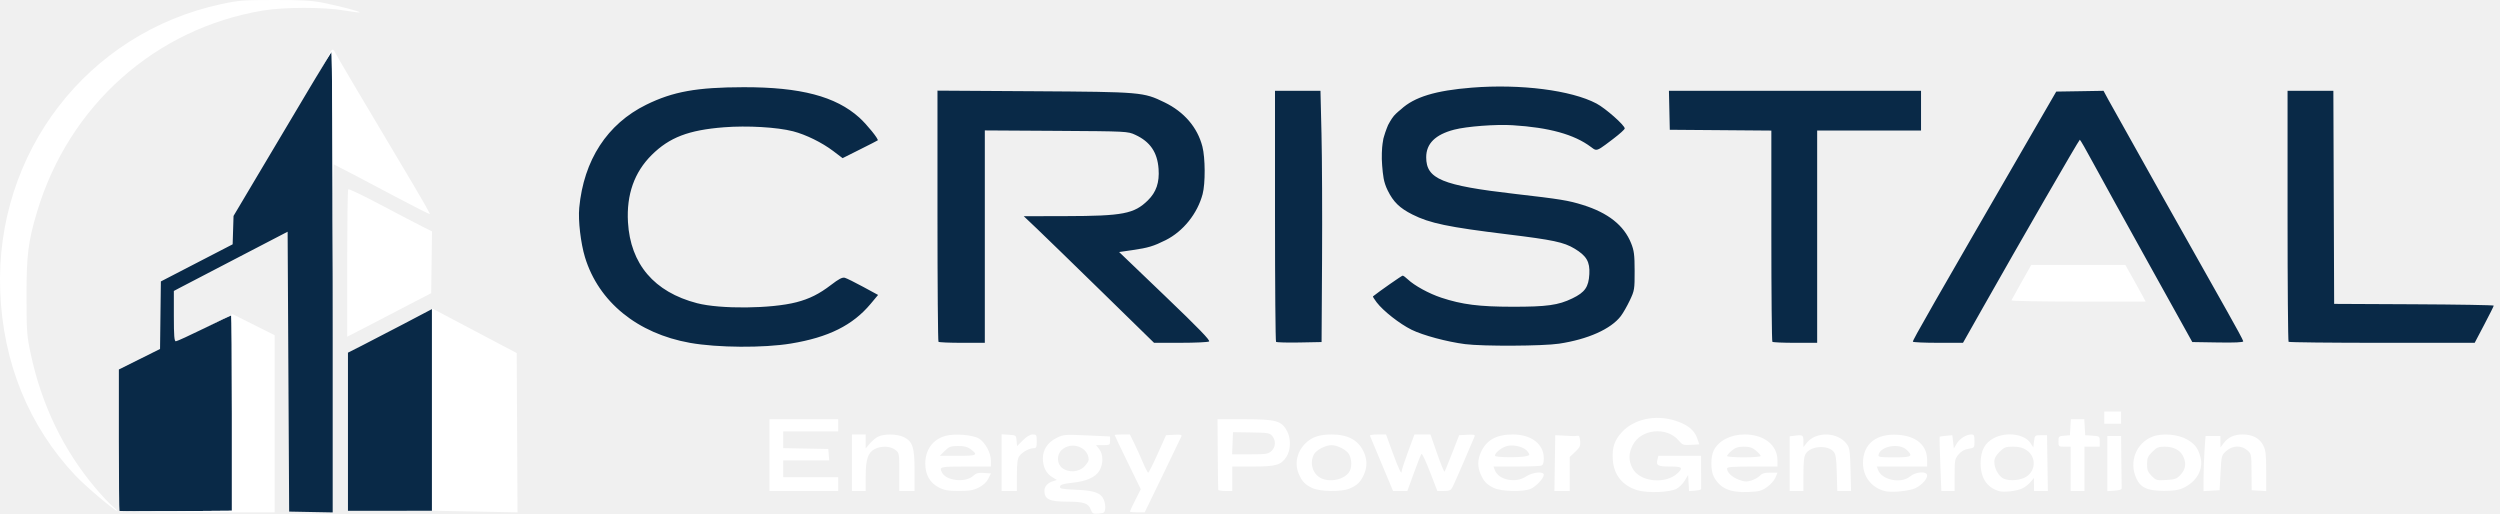
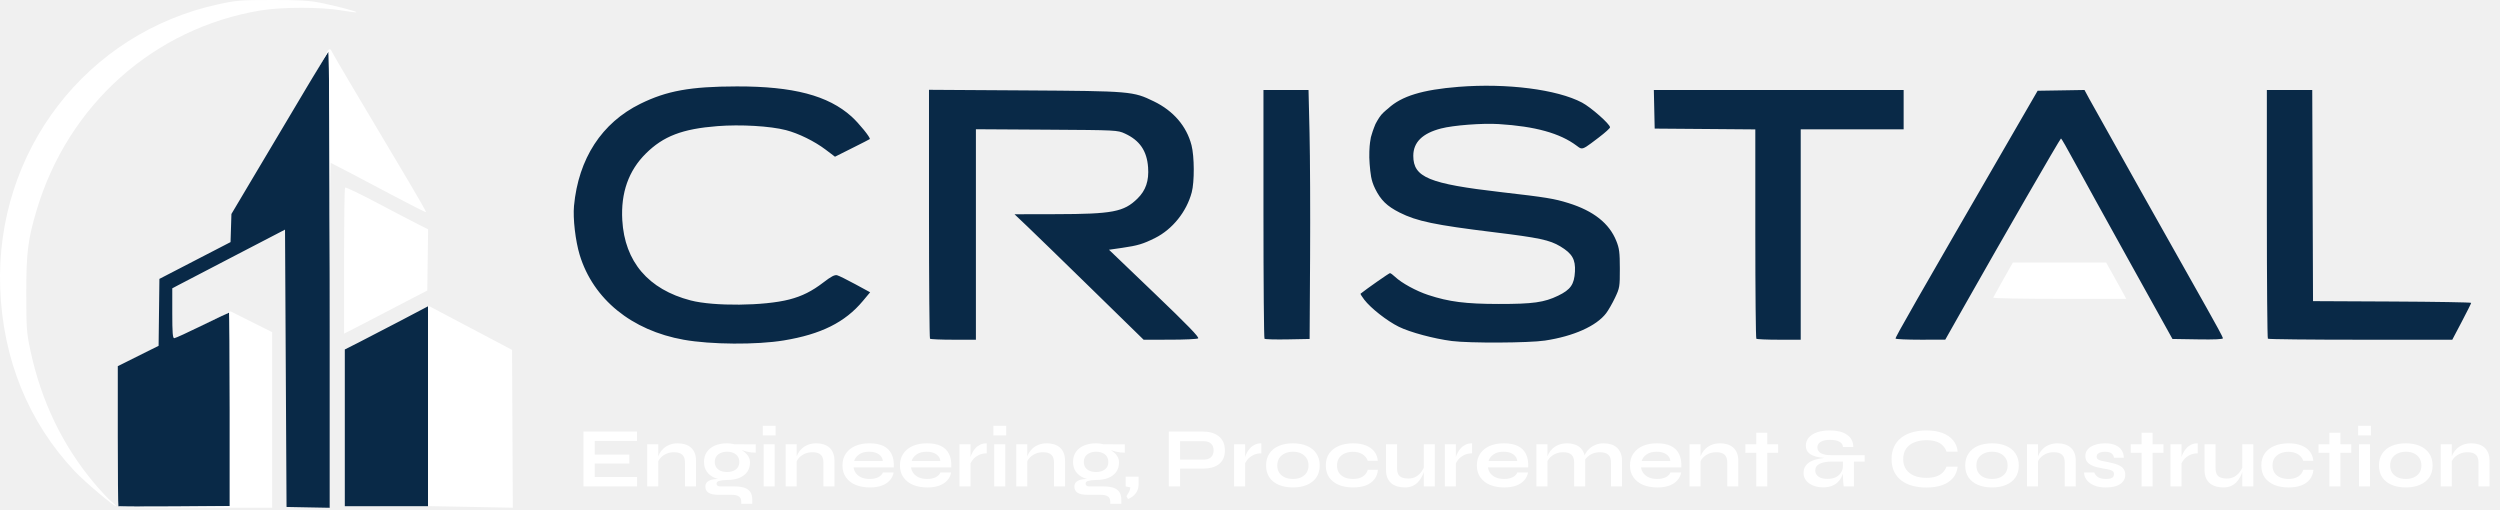
- <svg xmlns="http://www.w3.org/2000/svg" width="219" height="45" viewBox="0 0 219 45" fill="none">
+ <svg xmlns="http://www.w3.org/2000/svg" width="221" height="45" viewBox="0 0 221 45" fill="none">
  <path d="M20.313 36.183V44.741L15.419 44.779C12.726 44.799 10.498 44.789 10.469 44.758C10.438 44.728 10.413 41.928 10.413 38.536V32.368L12.216 31.469L14.02 30.57L14.056 27.612L14.092 24.654L17.236 23.027L20.38 21.402L20.419 20.159L20.458 18.916L21.944 16.413C26.36 8.974 28.937 4.665 29.033 4.551C29.094 4.482 29.143 13.528 29.143 24.657V44.888L27.237 44.852L25.33 44.815L25.263 32.556L25.196 20.298L20.715 22.626C18.25 23.908 16.006 25.074 15.731 25.221L15.229 25.488V27.693C15.229 29.413 15.268 29.897 15.403 29.897C15.498 29.897 16.618 29.385 17.889 28.76C19.161 28.135 20.226 27.623 20.257 27.623C20.288 27.623 20.313 31.475 20.313 36.183ZM86.27 11.425V30.031H84.286C83.194 30.031 82.26 29.991 82.212 29.942C82.163 29.893 82.123 24.922 82.123 18.896V7.939L90.585 7.992C99.999 8.053 100.156 8.066 102.009 8.965C103.731 9.8 104.895 11.156 105.329 12.834C105.586 13.827 105.597 16.076 105.349 17.004C104.895 18.714 103.646 20.269 102.112 21.037C101.048 21.569 100.577 21.71 99.203 21.909L98.035 22.078L102.065 25.939C104.994 28.745 106.047 29.831 105.915 29.913C105.816 29.976 104.693 30.029 103.416 30.029L101.095 30.031L96.544 25.583C94.04 23.136 91.473 20.641 90.838 20.037L89.682 18.94L93.361 18.932C98.355 18.922 99.349 18.732 100.549 17.557C101.288 16.834 101.577 15.986 101.491 14.796C101.387 13.337 100.753 12.411 99.448 11.809C98.785 11.504 98.731 11.502 92.525 11.463L86.27 11.425ZM136.574 30.106C135.149 30.32 129.921 30.346 128.346 30.146C126.766 29.944 124.648 29.376 123.654 28.885C122.612 28.371 121.17 27.239 120.596 26.486C120.391 26.218 120.247 25.983 120.272 25.963C120.831 25.517 122.794 24.145 122.873 24.145C122.932 24.145 123.134 24.29 123.322 24.47C123.898 25.018 125.182 25.722 126.255 26.076C128.083 26.68 129.57 26.868 132.494 26.871C135.51 26.874 136.51 26.735 137.739 26.139C138.84 25.608 139.163 25.145 139.226 24.013C139.285 22.93 138.982 22.411 137.925 21.776C136.989 21.216 136.054 21.017 132.069 20.53C126.838 19.89 125.245 19.557 123.725 18.79C122.607 18.226 122.06 17.693 121.563 16.685C121.183 15.913 121.155 15.365 121.076 14.491C121.01 13.754 121.063 12.916 121.111 12.596C121.189 12.037 121.184 12.17 121.255 11.903C121.356 11.528 121.59 10.966 121.59 10.966C121.59 10.966 121.861 10.437 122.105 10.149C122.319 9.897 122.727 9.576 122.727 9.576C123.9 8.494 125.744 7.931 128.936 7.677C133.205 7.338 137.647 7.904 139.85 9.068C140.641 9.485 142.327 10.975 142.327 11.254C142.327 11.333 141.891 11.729 141.357 12.134L141.233 12.229C140.303 12.937 140.011 13.159 139.769 13.114C139.647 13.092 139.539 13.003 139.369 12.876C137.904 11.776 135.716 11.168 132.494 10.969C131.034 10.878 128.483 11.072 127.386 11.358C125.736 11.787 124.935 12.579 124.935 13.776C124.935 15.678 126.317 16.248 132.694 16.984C136.686 17.443 137.383 17.557 138.648 17.951C140.87 18.643 142.26 19.743 142.883 21.302C143.147 21.959 143.191 22.314 143.194 23.743C143.197 25.349 143.179 25.452 142.77 26.317C142.534 26.814 142.181 27.43 141.984 27.689C141.119 28.823 139.103 29.725 136.574 30.106ZM69.279 30.095C66.879 30.49 62.851 30.463 60.449 30.035C55.839 29.215 52.439 26.446 51.246 22.539C50.869 21.302 50.637 19.312 50.742 18.199C51.135 14.022 53.195 10.854 56.611 9.174C58.952 8.022 61.034 7.647 65.132 7.639C70.122 7.63 73.203 8.438 75.274 10.3C75.928 10.888 76.991 12.201 76.888 12.295C76.861 12.32 76.157 12.682 75.325 13.096L73.812 13.854L72.984 13.226C72.003 12.485 70.594 11.792 69.48 11.503C68.086 11.142 65.461 10.989 63.418 11.15C60.318 11.393 58.645 12.034 57.093 13.571C55.565 15.086 54.872 17.046 55.01 19.462C55.221 23.133 57.309 25.584 61.059 26.559C63.1 27.09 67.564 27.048 69.77 26.475C70.913 26.178 71.772 25.747 72.802 24.957C73.479 24.436 73.79 24.274 74.006 24.333C74.165 24.376 74.886 24.732 75.607 25.124L76.92 25.837L76.276 26.608C74.7 28.495 72.576 29.553 69.279 30.095ZM173.68 26.986L171.961 30.027L169.795 30.03C168.603 30.03 167.602 29.986 167.568 29.931C167.516 29.843 169.209 26.884 178.229 11.301L180.127 8.023L182.198 7.99L184.269 7.955L184.685 8.726C185.239 9.749 193.281 24.074 195.087 27.252C195.87 28.632 196.511 29.823 196.511 29.899C196.511 29.991 195.757 30.026 194.279 30L192.046 29.964L188.256 23.141C186.172 19.388 183.969 15.4 183.363 14.279C182.759 13.158 182.232 12.24 182.193 12.239C182.123 12.238 176.922 21.248 173.68 26.986ZM159.184 11.435V30.031H157.267C156.211 30.031 155.308 29.991 155.26 29.942C155.211 29.893 155.17 25.71 155.17 20.646V11.439L150.722 11.403L146.274 11.368L146.199 7.956H168.282V11.435H159.184ZM217.617 28.444L216.782 30.031H208.676C204.217 30.031 200.528 29.991 200.48 29.942C200.431 29.893 200.39 24.926 200.39 18.904V7.956H204.403L204.436 17.288L204.471 26.62L211.461 26.654C215.306 26.673 218.452 26.727 218.452 26.773C218.452 26.82 218.076 27.572 217.617 28.444ZM37.839 27.076V44.748H30.481V30.894L31.718 30.268C32.4 29.924 34.054 29.064 35.398 28.359L37.839 27.076ZM115.812 22.74L115.77 29.964L113.822 30.002C112.752 30.022 111.833 29.996 111.782 29.945C111.731 29.895 111.69 24.926 111.69 18.904V7.956H115.673L115.763 11.736C115.813 13.815 115.834 18.766 115.812 22.74Z" fill="#092947" />
-   <path d="M45.299 37.905L45.334 44.882L37.973 44.741L30.481 44.748V30.894L31.718 30.268C32.488 29.874 34.16 29.006 35.502 28.304L35.764 28.166L35.398 28.359C34.054 29.064 32.399 29.924 31.718 30.268L30.481 30.894V44.748H37.839V27.081L37.907 27.045L45.264 30.929L45.299 37.905ZM9.843 44.329C10.12 44.554 10.303 44.741 10.25 44.744C10.044 44.753 7.48 42.584 6.62 41.672C2.515 37.321 0.25 31.765 0.018 25.483C-0.429 13.375 7.658 2.877 19.369 0.363C20.91 0.031 21.299 0.001 24.059 9.67574e-05C26.424 -0.003 27.328 0.05 28.273 0.237C29.746 0.531 31.583 1.013 31.51 1.086C31.48 1.116 30.86 1.038 30.132 0.914C28.378 0.613 24.882 0.616 23.056 0.919C13.618 2.483 6.037 9.234 3.246 18.556C2.466 21.161 2.319 22.346 2.323 25.951C2.327 29.079 2.351 29.407 2.692 31.003C3.643 35.454 5.531 39.378 8.314 42.694C8.878 43.367 9.567 44.103 9.843 44.329ZM35.832 26.687C34.765 27.241 33.13 28.093 32.197 28.581L30.415 29.496V28.379C30.415 28.379 30.383 16.705 30.509 16.58C30.56 16.528 31.855 17.149 33.386 17.96C34.915 18.769 36.544 19.621 37.006 19.851L37.845 20.271L37.772 25.682L35.832 26.687ZM20.313 36.183C20.313 31.475 20.288 27.623 20.257 27.623C20.226 27.623 19.161 28.136 17.889 28.76C17.501 28.952 17.128 29.131 16.793 29.29C17.154 29.117 17.561 28.919 17.985 28.709L20.379 27.52L24.059 29.364V44.882H17.326C13.621 44.882 10.551 44.842 10.502 44.792C10.5 44.789 10.497 44.78 10.495 44.764C10.754 44.791 12.88 44.797 15.419 44.779L20.313 44.741V36.183ZM34.544 17.178C31.859 15.751 29.551 14.543 29.243 14.402C29.189 14.377 29.143 21.225 29.143 29.622V24.657C29.143 13.529 29.094 4.482 29.033 4.552C28.993 4.598 28.518 5.381 27.657 6.819C28.352 5.634 28.83 4.798 28.873 4.684C29.019 4.301 29.21 4.244 29.326 4.546C29.396 4.729 31.701 8.627 36.121 16.037C36.995 17.502 37.685 18.724 37.657 18.753C37.628 18.781 36.227 18.073 34.544 17.178ZM187.802 26.118L187.958 26.419H182.055C178.809 26.419 176.172 26.371 176.198 26.312C176.222 26.253 176.623 25.531 177.09 24.706L177.938 23.208H186.181L186.914 24.513C187.317 25.23 187.717 25.952 187.802 26.118ZM109.783 40.868H107.944V43.009H107.342C107.011 43.009 106.73 42.963 106.718 42.908C106.706 42.853 106.687 41.438 106.675 39.764L106.655 36.721L109.005 36.723C111.817 36.727 112.286 36.862 112.768 37.806C113.1 38.456 113.065 39.45 112.69 40.021C112.221 40.738 111.779 40.867 109.783 40.868ZM146.852 42.824C146.27 43.13 144.368 43.205 143.487 42.958C142.166 42.587 141.366 41.616 141.282 40.277C141.212 39.197 141.42 38.567 142.081 37.851C143.124 36.718 144.979 36.309 146.695 36.832C147.792 37.166 148.429 37.668 148.676 38.393L148.858 38.928L148.132 38.968C147.456 39.006 147.379 38.978 147.046 38.582C146.009 37.348 143.741 37.578 143.029 38.99C142.655 39.732 142.648 40.319 143.004 41.017C143.623 42.231 145.949 42.464 146.997 41.415C147.456 40.956 147.339 40.868 146.282 40.868C145.221 40.868 145.063 40.78 145.193 40.258L145.276 39.931H149.016V41.336C149.016 42.108 149.018 42.786 149.019 42.841C149.02 42.896 148.782 42.96 148.49 42.982L147.961 43.023L147.919 42.313L147.879 41.604L147.587 42.097C147.427 42.369 147.096 42.696 146.852 42.824ZM96.817 44.566C96.776 44.908 96.715 44.953 96.236 44.989C95.745 45.025 95.685 44.993 95.546 44.622C95.341 44.08 94.926 43.945 93.477 43.945C91.931 43.945 91.495 43.736 91.49 42.995C91.488 42.614 91.785 42.29 92.27 42.142L92.585 42.045L92.177 41.797C91.646 41.474 91.354 40.893 91.354 40.159C91.354 39.382 91.782 38.746 92.57 38.355C93.157 38.064 93.274 38.054 95.213 38.141L97.241 38.234V38.614C97.241 38.978 97.213 38.995 96.629 38.995H96.016L96.295 39.347C96.656 39.807 96.659 40.657 96.3 41.245C95.951 41.817 95.171 42.159 93.897 42.297C93.137 42.38 92.886 42.459 92.854 42.623C92.819 42.809 93.017 42.848 94.257 42.902C95.889 42.971 96.441 43.172 96.698 43.791C96.787 44.007 96.841 44.356 96.817 44.566ZM177.178 42.773C176.674 43.023 175.549 43.153 175.093 43.014C174.049 42.698 173.498 41.855 173.502 40.582C173.505 39.462 173.874 38.776 174.699 38.359C175.796 37.806 177.359 38.029 177.87 38.813L178.115 39.188L178.182 38.657C178.247 38.137 178.261 38.125 178.784 38.125H179.319L179.393 43.009H178.182L178.176 42.44L178.172 41.871L177.875 42.223C177.714 42.417 177.399 42.665 177.178 42.773ZM118.212 42.803C117.499 43.101 115.658 43.074 114.967 42.757C114.331 42.464 114.046 42.166 113.769 41.504C113.389 40.594 113.608 39.586 114.349 38.845C114.906 38.289 115.574 38.06 116.64 38.06C118.081 38.06 118.994 38.555 119.465 39.592C119.777 40.278 119.777 40.924 119.465 41.604C119.172 42.241 118.874 42.526 118.212 42.803ZM191.226 42.758C190.839 42.935 190.375 43.002 189.554 42.999C188.118 42.997 187.512 42.72 187.138 41.897C186.479 40.447 187.129 38.794 188.574 38.243C189.411 37.923 190.815 38.044 191.598 38.503C192.279 38.901 192.547 39.257 192.759 40.044C193.047 41.113 192.427 42.21 191.226 42.758ZM73.427 41.804V43.009H67.406V36.721H73.427V37.791H68.61V39.256L72.557 39.33L72.64 40.333H68.61V41.804H73.427ZM123.856 41.437L123.285 43.009H122.031L121.041 40.643C120.497 39.342 120.031 38.228 120.007 38.168C119.982 38.108 120.289 38.059 120.688 38.059H121.416L121.99 39.63C122.553 41.166 122.795 41.66 122.793 41.263C122.793 41.156 123.043 40.392 123.348 39.564L123.904 38.059H125.308L125.888 39.721C126.208 40.635 126.501 41.354 126.539 41.316C126.576 41.279 126.88 40.546 127.213 39.687L127.82 38.125L128.535 38.084C129.082 38.053 129.233 38.084 129.18 38.218C128.849 39.032 127.408 42.35 127.258 42.641C127.095 42.956 126.986 43.009 126.491 43.009H125.911L125.265 41.334C124.91 40.412 124.576 39.705 124.523 39.762C124.469 39.818 124.169 40.572 123.856 41.437ZM154.794 42.665C154.308 43.007 154.099 43.062 153.133 43.101C151.53 43.166 150.659 42.773 150.119 41.738C149.843 41.208 149.85 39.981 150.132 39.437C150.571 38.591 151.613 38.059 152.832 38.059C154.53 38.059 155.706 38.987 155.706 40.326V40.868H153.498C151.796 40.868 151.291 40.907 151.291 41.039C151.291 41.384 151.708 41.788 152.298 42.015C152.8 42.206 152.992 42.219 153.414 42.093C153.693 42.009 154.032 41.819 154.166 41.672C154.346 41.473 154.578 41.403 155.058 41.403H155.707L155.529 41.838C155.431 42.077 155.101 42.449 154.794 42.665ZM85.74 42.708C85.26 42.95 84.92 43.009 83.996 43.009C83.071 43.009 82.733 42.95 82.252 42.708C81.471 42.314 81.058 41.594 81.055 40.629C81.051 39.392 81.713 38.483 82.843 38.178C83.624 37.966 85.204 38.092 85.743 38.408C86.29 38.726 86.805 39.672 86.805 40.354V40.868H84.598C82.325 40.868 82.249 40.888 82.528 41.411C82.912 42.128 84.599 42.298 85.252 41.685C85.504 41.449 85.696 41.395 86.187 41.429L86.807 41.47L86.571 41.938C86.419 42.243 86.128 42.512 85.74 42.708ZM134.076 42.827C133.419 43.101 131.548 43.059 130.888 42.757C130.251 42.464 129.966 42.166 129.689 41.504C129.418 40.855 129.434 40.254 129.736 39.597C130.226 38.536 131.093 38.059 132.528 38.059C134.14 38.059 135.236 38.9 135.236 40.138C135.236 40.532 135.172 40.73 135.025 40.786C134.908 40.832 133.917 40.868 132.821 40.868H130.829L130.939 41.169C131.259 42.047 132.769 42.36 133.684 41.738C134.246 41.356 135.236 41.265 135.236 41.593C135.236 41.9 134.551 42.627 134.076 42.827ZM167.536 42.859C166.762 43.066 165.599 43.145 165.119 43.022C163.946 42.722 163.198 41.76 163.198 40.554C163.198 38.887 164.364 37.953 166.277 38.089C167.884 38.204 168.817 39.015 168.817 40.297V40.868H164.41L164.519 41.169C164.841 42.052 166.538 42.396 167.321 41.738C167.832 41.307 168.817 41.253 168.817 41.656C168.817 42.048 168.12 42.702 167.536 42.859ZM194.519 41.413L194.437 42.942L193.735 42.982L193.032 43.022V41.833C193.032 41.177 193.071 40.091 193.119 39.416L193.206 38.192H194.504L194.508 38.694L194.512 39.196L194.79 38.824C195.173 38.31 195.717 38.059 196.45 38.059C197.312 38.059 197.941 38.389 198.257 39.008C198.476 39.438 198.517 39.799 198.517 41.271V43.023L197.882 42.982L197.246 42.942L197.234 41.348C197.224 39.787 197.216 39.748 196.86 39.442C196.333 38.988 195.571 39.015 195.022 39.506C194.606 39.878 194.597 39.909 194.519 41.413ZM75.835 41.734V43.009H74.631V38.059H75.835V39.283L76.185 38.867C76.378 38.638 76.706 38.362 76.914 38.254C77.432 37.986 78.606 38.006 79.179 38.293C79.954 38.679 80.116 39.188 80.116 41.236V43.009H78.778V41.346C78.778 39.709 78.773 39.679 78.426 39.406C77.999 39.071 77.195 39.041 76.62 39.339C76.033 39.642 75.835 40.245 75.835 41.734ZM101.85 41.637L100.275 44.882H99.627C99.272 44.882 98.98 44.849 98.98 44.812C98.98 44.773 99.194 44.316 99.455 43.797L99.931 42.853L98.786 40.505C98.157 39.216 97.642 38.136 97.642 38.109C97.642 38.081 97.942 38.059 98.31 38.059H98.976L99.357 38.828C99.566 39.251 99.907 40.004 100.114 40.5C100.322 40.996 100.533 41.403 100.583 41.403C100.634 41.403 101.005 40.666 101.409 39.764L102.145 38.125L102.854 38.084C103.396 38.053 103.547 38.085 103.494 38.218C103.456 38.314 102.717 39.853 101.85 41.637ZM157.98 41.532V43.009H156.776V38.222L157.278 38.159C157.928 38.077 157.98 38.116 157.98 38.686V39.165L158.27 38.796C159.077 37.771 160.994 37.83 161.784 38.904C162.026 39.234 162.066 39.515 162.107 41.145L162.153 43.009H160.946L160.901 41.416C160.863 40.084 160.815 39.779 160.604 39.546C160.071 38.959 158.627 39.067 158.195 39.727C158.031 39.98 157.98 40.4 157.98 41.532ZM182.597 39.129V43.009H181.393V39.129H180.858C180.337 39.129 180.322 39.117 180.322 38.669C180.322 38.234 180.349 38.206 180.824 38.167L181.326 38.125L181.406 36.721H182.583L182.664 38.125L183.299 38.166C183.927 38.207 183.935 38.212 183.935 38.667V39.129H182.597ZM89.08 41.633V43.009H87.742V38.044L88.377 38.085C89.001 38.124 89.014 38.135 89.053 38.604L89.093 39.083L89.605 38.571C89.939 38.238 90.241 38.059 90.468 38.059C90.795 38.059 90.819 38.1 90.819 38.66C90.819 39.178 90.78 39.263 90.545 39.263C90.158 39.263 89.534 39.609 89.288 39.961C89.132 40.184 89.08 40.605 89.08 41.633ZM115.671 41.862C116.448 42.283 117.705 42.039 118.17 41.374C118.433 40.999 118.438 40.301 118.184 39.807C117.987 39.428 117.164 38.995 116.64 38.995C116.115 38.995 115.293 39.428 115.096 39.807C114.713 40.548 114.975 41.485 115.671 41.862ZM175.402 41.863C175.791 42.136 176.749 42.13 177.338 41.85C178.338 41.375 178.441 40.049 177.526 39.434C177.192 39.209 176.88 39.129 176.342 39.129C175.692 39.129 175.565 39.177 175.158 39.584C174.833 39.909 174.703 40.159 174.703 40.46C174.703 40.979 175.004 41.585 175.402 41.863ZM188.489 41.696C188.874 42.083 188.938 42.1 189.777 42.047C190.568 41.996 190.699 41.945 191.043 41.561C191.479 41.074 191.538 40.535 191.223 39.928C190.958 39.414 190.385 39.129 189.614 39.129C189.085 39.129 188.924 39.197 188.537 39.584C188.149 39.972 188.082 40.131 188.082 40.665C188.082 41.182 188.152 41.359 188.489 41.696ZM171.225 41.614V43.009H170.062L169.97 40.65C169.919 39.352 169.895 38.274 169.916 38.255C169.937 38.235 170.195 38.198 170.489 38.172L171.024 38.125L171.158 39.284L171.4 38.872C171.66 38.428 172.246 38.059 172.69 38.059C172.924 38.059 172.964 38.143 172.964 38.643C172.964 39.22 172.956 39.229 172.441 39.312C172.085 39.368 171.807 39.528 171.571 39.807C171.248 40.194 171.225 40.309 171.225 41.614ZM137.511 40.031V43.009H136.166L136.24 38.125L136.775 38.147C137.069 38.159 137.46 38.18 137.644 38.196C137.829 38.211 138.07 38.202 138.179 38.175C138.327 38.139 138.391 38.261 138.422 38.628C138.458 39.058 138.394 39.197 137.987 39.581L137.511 40.031ZM108.011 37.858L107.932 39.798H109.501C110.928 39.798 111.098 39.771 111.381 39.507C111.75 39.16 111.782 38.603 111.454 38.199C111.239 37.933 111.084 37.906 109.615 37.883L108.011 37.858ZM185.861 42.775C185.869 42.882 185.646 42.956 185.239 42.982L184.604 43.023V38.192H185.808L185.828 40.4C185.838 41.614 185.853 42.682 185.861 42.775ZM93.044 40.992C93.595 41.425 94.482 41.372 94.977 40.879C95.191 40.663 95.368 40.396 95.368 40.285C95.368 39.166 93.857 38.615 93 39.422C92.553 39.842 92.574 40.623 93.044 40.992ZM130.955 39.925C130.955 40.079 133.215 40.1 133.734 39.952C134.02 39.87 134.025 39.846 133.83 39.568C133.558 39.182 132.724 38.935 132.09 39.054C131.607 39.144 130.955 39.645 130.955 39.925ZM164.56 39.846C164.521 40.038 164.689 40.065 165.931 40.065C167.48 40.065 167.626 39.974 167.011 39.396C166.36 38.785 164.708 39.089 164.56 39.846ZM151.291 39.944C151.291 40.01 151.953 40.065 152.762 40.065C153.572 40.065 154.234 40.01 154.234 39.944C154.234 39.877 154.049 39.665 153.822 39.475C153.503 39.206 153.265 39.129 152.762 39.129C152.259 39.129 152.021 39.206 151.703 39.475C151.475 39.665 151.291 39.877 151.291 39.944ZM82.755 39.503L82.329 39.931H83.909C85.601 39.931 85.723 39.866 85.014 39.337C84.742 39.136 84.451 39.063 83.914 39.069C83.276 39.075 83.13 39.13 82.755 39.503ZM185.808 36.052V37.122H184.336V36.052H185.808ZM22.32 15.78C22.195 15.989 22.07 16.199 21.944 16.413L20.458 18.916L21.943 16.413C22.051 16.231 22.178 16.018 22.32 15.78ZM15.406 29.898C15.405 29.898 15.405 29.898 15.403 29.898C15.37 29.898 15.342 29.867 15.319 29.794C15.342 29.865 15.371 29.895 15.406 29.898Z" fill="white" />
+   <path d="M45.299 37.905L45.334 44.882L37.973 44.741L30.481 44.748V30.894L31.718 30.268C32.488 29.874 34.16 29.006 35.502 28.304L35.764 28.166L35.398 28.359C34.054 29.064 32.399 29.924 31.718 30.268L30.481 30.894V44.748H37.839V27.081L37.907 27.045L45.264 30.929L45.299 37.905ZM9.843 44.329C10.12 44.554 10.303 44.741 10.25 44.744C10.044 44.753 7.48 42.584 6.62 41.672C2.515 37.321 0.25 31.765 0.018 25.483C-0.429 13.375 7.658 2.877 19.369 0.363C20.91 0.031 21.299 0.001 24.059 9.67574e-05C26.424 -0.003 27.328 0.05 28.273 0.237C29.746 0.531 31.583 1.013 31.51 1.086C31.48 1.116 30.86 1.038 30.132 0.914C28.378 0.613 24.882 0.616 23.056 0.919C13.618 2.483 6.037 9.234 3.246 18.556C2.466 21.161 2.319 22.346 2.323 25.951C2.327 29.079 2.351 29.407 2.692 31.003C3.643 35.454 5.531 39.378 8.314 42.694C8.878 43.367 9.567 44.103 9.843 44.329ZM35.832 26.687C34.765 27.241 33.13 28.093 32.197 28.581L30.415 29.496V28.379C30.415 28.379 30.383 16.705 30.509 16.58C30.56 16.528 31.855 17.149 33.386 17.96C34.915 18.769 36.544 19.621 37.006 19.851L37.845 20.271L37.772 25.682L35.832 26.687ZM20.313 36.183C20.313 31.475 20.288 27.623 20.257 27.623C20.226 27.623 19.161 28.136 17.889 28.76C17.501 28.952 17.128 29.131 16.793 29.29C17.154 29.117 17.561 28.919 17.985 28.709L20.379 27.52L24.059 29.364V44.882H17.326C13.621 44.882 10.551 44.842 10.502 44.792C10.5 44.789 10.497 44.78 10.495 44.764C10.754 44.791 12.88 44.797 15.419 44.779L20.313 44.741V36.183ZM34.544 17.178C31.859 15.751 29.551 14.543 29.243 14.402C29.189 14.377 29.143 21.225 29.143 29.622V24.657C29.143 13.529 29.094 4.482 29.033 4.552C28.993 4.598 28.518 5.381 27.657 6.819C28.352 5.634 28.83 4.798 28.873 4.684C29.019 4.301 29.21 4.244 29.326 4.546C29.396 4.729 31.701 8.627 36.121 16.037C36.995 17.502 37.685 18.724 37.657 18.753C37.628 18.781 36.227 18.073 34.544 17.178ZM187.802 26.118L187.958 26.419H182.055C178.809 26.419 176.172 26.371 176.198 26.312C176.222 26.253 176.623 25.531 177.09 24.706L177.938 23.208H186.181L186.914 24.513C187.317 25.23 187.717 25.952 187.802 26.118ZM22.32 15.78C22.195 15.989 22.07 16.199 21.944 16.413L20.458 18.916L21.943 16.413C22.051 16.231 22.178 16.018 22.32 15.78ZM15.406 29.898H15.403C15.37 29.898 15.342 29.867 15.319 29.794C15.342 29.865 15.371 29.895 15.406 29.898Z" fill="white" />
+   <path d="M52.575 40.975V42.167H56.318V43H51.578V38.148H56.31V38.98H52.575V40.188H55.635V40.975H52.575ZM57.214 39.273H58.189V43H57.214V39.273ZM59.922 39.19C60.152 39.19 60.364 39.22 60.559 39.28C60.754 39.34 60.924 39.432 61.069 39.557C61.214 39.682 61.327 39.843 61.407 40.038C61.487 40.227 61.527 40.455 61.527 40.72V43H60.552V40.892C60.552 40.578 60.474 40.347 60.319 40.203C60.169 40.053 59.922 39.977 59.577 39.977C59.317 39.977 59.082 40.028 58.872 40.127C58.662 40.227 58.492 40.355 58.362 40.51C58.232 40.66 58.157 40.818 58.137 40.983L58.129 40.6C58.154 40.425 58.212 40.255 58.302 40.09C58.392 39.925 58.512 39.775 58.662 39.64C58.817 39.5 58.999 39.39 59.209 39.31C59.419 39.23 59.657 39.19 59.922 39.19ZM64.274 42.43C63.869 42.43 63.512 42.37 63.202 42.25C62.897 42.125 62.659 41.943 62.489 41.703C62.319 41.462 62.234 41.172 62.234 40.833C62.234 40.498 62.317 40.208 62.482 39.962C62.647 39.718 62.882 39.528 63.187 39.392C63.497 39.258 63.859 39.19 64.274 39.19C64.389 39.19 64.499 39.197 64.604 39.212C64.714 39.227 64.822 39.248 64.927 39.273L66.809 39.28V40.015C66.554 40.02 66.294 39.99 66.029 39.925C65.769 39.855 65.539 39.78 65.339 39.7L65.317 39.648C65.487 39.727 65.647 39.828 65.797 39.947C65.947 40.062 66.067 40.197 66.157 40.352C66.252 40.502 66.299 40.678 66.299 40.877C66.299 41.203 66.217 41.483 66.052 41.718C65.887 41.947 65.652 42.125 65.347 42.25C65.047 42.37 64.689 42.43 64.274 42.43ZM65.527 44.538V44.358C65.527 44.127 65.452 43.968 65.302 43.877C65.157 43.788 64.957 43.742 64.702 43.742H63.539C63.314 43.742 63.124 43.725 62.969 43.69C62.819 43.655 62.699 43.605 62.609 43.54C62.519 43.475 62.454 43.398 62.414 43.307C62.374 43.222 62.354 43.13 62.354 43.03C62.354 42.83 62.419 42.68 62.549 42.58C62.679 42.475 62.854 42.405 63.074 42.37C63.294 42.335 63.537 42.328 63.802 42.347L64.274 42.43C63.959 42.44 63.724 42.468 63.569 42.513C63.419 42.553 63.344 42.635 63.344 42.76C63.344 42.835 63.374 42.895 63.434 42.94C63.494 42.98 63.579 43 63.689 43H64.912C65.247 43 65.532 43.035 65.767 43.105C66.007 43.18 66.189 43.303 66.314 43.472C66.439 43.648 66.502 43.885 66.502 44.185V44.538H65.527ZM64.274 41.725C64.489 41.725 64.677 41.69 64.837 41.62C65.002 41.55 65.129 41.45 65.219 41.32C65.309 41.185 65.354 41.025 65.354 40.84C65.354 40.65 65.309 40.487 65.219 40.352C65.129 40.218 65.004 40.115 64.844 40.045C64.684 39.97 64.494 39.932 64.274 39.932C64.059 39.932 63.869 39.97 63.704 40.045C63.539 40.115 63.412 40.218 63.322 40.352C63.232 40.487 63.187 40.65 63.187 40.84C63.187 41.025 63.232 41.185 63.322 41.32C63.412 41.45 63.537 41.55 63.697 41.62C63.862 41.69 64.054 41.725 64.274 41.725ZM68.564 37.638V38.492H67.431V37.638H68.564ZM67.506 39.273H68.481V43H67.506V39.273ZM69.453 39.273H70.428V43H69.453V39.273ZM72.16 39.19C72.39 39.19 72.603 39.22 72.798 39.28C72.993 39.34 73.163 39.432 73.308 39.557C73.453 39.682 73.565 39.843 73.645 40.038C73.725 40.227 73.765 40.455 73.765 40.72V43H72.79V40.892C72.79 40.578 72.713 40.347 72.558 40.203C72.408 40.053 72.16 39.977 71.815 39.977C71.555 39.977 71.32 40.028 71.11 40.127C70.9 40.227 70.73 40.355 70.6 40.51C70.47 40.66 70.395 40.818 70.375 40.983L70.368 40.6C70.393 40.425 70.45 40.255 70.54 40.09C70.63 39.925 70.75 39.775 70.9 39.64C71.055 39.5 71.238 39.39 71.448 39.31C71.658 39.23 71.895 39.19 72.16 39.19ZM78.051 41.763H78.996C78.956 42.017 78.848 42.245 78.673 42.445C78.503 42.645 78.271 42.803 77.976 42.917C77.681 43.032 77.321 43.09 76.896 43.09C76.421 43.09 76.001 43.015 75.636 42.865C75.271 42.71 74.986 42.487 74.781 42.197C74.576 41.907 74.473 41.557 74.473 41.148C74.473 40.737 74.573 40.388 74.773 40.097C74.973 39.803 75.251 39.578 75.606 39.422C75.966 39.267 76.386 39.19 76.866 39.19C77.356 39.19 77.763 39.267 78.088 39.422C78.413 39.578 78.653 39.812 78.808 40.127C78.968 40.438 79.036 40.835 79.011 41.32H75.456C75.481 41.51 75.551 41.682 75.666 41.837C75.786 41.992 75.946 42.115 76.146 42.205C76.351 42.295 76.593 42.34 76.873 42.34C77.183 42.34 77.441 42.288 77.646 42.182C77.856 42.072 77.991 41.932 78.051 41.763ZM76.821 39.932C76.461 39.932 76.168 40.013 75.943 40.172C75.718 40.328 75.573 40.52 75.508 40.75H78.043C78.018 40.5 77.898 40.303 77.683 40.157C77.473 40.008 77.186 39.932 76.821 39.932ZM83.134 41.763H84.079C84.039 42.017 83.931 42.245 83.756 42.445C83.586 42.645 83.354 42.803 83.059 42.917C82.764 43.032 82.404 43.09 81.979 43.09C81.504 43.09 81.084 43.015 80.719 42.865C80.354 42.71 80.069 42.487 79.864 42.197C79.659 41.907 79.556 41.557 79.556 41.148C79.556 40.737 79.656 40.388 79.856 40.097C80.056 39.803 80.334 39.578 80.689 39.422C81.049 39.267 81.469 39.19 81.949 39.19C82.439 39.19 82.846 39.267 83.171 39.422C83.496 39.578 83.736 39.812 83.891 40.127C84.051 40.438 84.119 40.835 84.094 41.32H80.539C80.564 41.51 80.634 41.682 80.749 41.837C80.869 41.992 81.029 42.115 81.229 42.205C81.434 42.295 81.676 42.34 81.956 42.34C82.266 42.34 82.524 42.288 82.729 42.182C82.939 42.072 83.074 41.932 83.134 41.763ZM81.904 39.932C81.544 39.932 81.251 40.013 81.026 40.172C80.801 40.328 80.656 40.52 80.591 40.75H83.126C83.101 40.5 82.981 40.303 82.766 40.157C82.556 40.008 82.269 39.932 81.904 39.932ZM84.819 39.273H85.794V43H84.819V39.273ZM87.227 40.075C86.947 40.075 86.704 40.13 86.499 40.24C86.294 40.345 86.129 40.475 86.004 40.63C85.879 40.785 85.792 40.935 85.742 41.08L85.734 40.667C85.739 40.608 85.759 40.52 85.794 40.405C85.829 40.285 85.882 40.157 85.952 40.023C86.022 39.883 86.114 39.75 86.229 39.625C86.344 39.495 86.484 39.39 86.649 39.31C86.814 39.23 87.007 39.19 87.227 39.19V40.075ZM88.947 37.638V38.492H87.814V37.638H88.947ZM87.889 39.273H88.864V43H87.889V39.273ZM89.836 39.273H90.811V43H89.836V39.273ZM92.544 39.19C92.774 39.19 92.986 39.22 93.181 39.28C93.376 39.34 93.546 39.432 93.691 39.557C93.836 39.682 93.949 39.843 94.029 40.038C94.109 40.227 94.149 40.455 94.149 40.72V43H93.174V40.892C93.174 40.578 93.096 40.347 92.941 40.203C92.791 40.053 92.544 39.977 92.199 39.977C91.939 39.977 91.704 40.028 91.494 40.127C91.284 40.227 91.114 40.355 90.984 40.51C90.854 40.66 90.779 40.818 90.759 40.983L90.751 40.6C90.776 40.425 90.834 40.255 90.924 40.09C91.014 39.925 91.134 39.775 91.284 39.64C91.439 39.5 91.621 39.39 91.831 39.31C92.041 39.23 92.279 39.19 92.544 39.19ZM96.896 42.43C96.491 42.43 96.134 42.37 95.824 42.25C95.519 42.125 95.281 41.943 95.111 41.703C94.941 41.462 94.856 41.172 94.856 40.833C94.856 40.498 94.939 40.208 95.104 39.962C95.269 39.718 95.504 39.528 95.809 39.392C96.119 39.258 96.481 39.19 96.896 39.19C97.011 39.19 97.121 39.197 97.226 39.212C97.336 39.227 97.444 39.248 97.549 39.273L99.431 39.28V40.015C99.176 40.02 98.916 39.99 98.651 39.925C98.391 39.855 98.161 39.78 97.961 39.7L97.939 39.648C98.109 39.727 98.269 39.828 98.419 39.947C98.569 40.062 98.689 40.197 98.779 40.352C98.874 40.502 98.921 40.678 98.921 40.877C98.921 41.203 98.839 41.483 98.674 41.718C98.509 41.947 98.274 42.125 97.969 42.25C97.669 42.37 97.311 42.43 96.896 42.43ZM98.149 44.538V44.358C98.149 44.127 98.074 43.968 97.924 43.877C97.779 43.788 97.579 43.742 97.324 43.742H96.161C95.936 43.742 95.746 43.725 95.591 43.69C95.441 43.655 95.321 43.605 95.231 43.54C95.141 43.475 95.076 43.398 95.036 43.307C94.996 43.222 94.976 43.13 94.976 43.03C94.976 42.83 95.041 42.68 95.171 42.58C95.301 42.475 95.476 42.405 95.696 42.37C95.916 42.335 96.159 42.328 96.424 42.347L96.896 42.43C96.581 42.44 96.346 42.468 96.191 42.513C96.041 42.553 95.966 42.635 95.966 42.76C95.966 42.835 95.996 42.895 96.056 42.94C96.116 42.98 96.201 43 96.311 43H97.534C97.869 43 98.154 43.035 98.389 43.105C98.629 43.18 98.811 43.303 98.936 43.472C99.061 43.648 99.124 43.885 99.124 44.185V44.538H98.149ZM96.896 41.725C97.111 41.725 97.299 41.69 97.459 41.62C97.624 41.55 97.751 41.45 97.841 41.32C97.931 41.185 97.976 41.025 97.976 40.84C97.976 40.65 97.931 40.487 97.841 40.352C97.751 40.218 97.626 40.115 97.466 40.045C97.306 39.97 97.116 39.932 96.896 39.932C96.681 39.932 96.491 39.97 96.326 40.045C96.161 40.115 96.034 40.218 95.944 40.352C95.854 40.487 95.809 40.65 95.809 40.84C95.809 41.025 95.854 41.185 95.944 41.32C96.034 41.45 96.159 41.55 96.319 41.62C96.484 41.69 96.676 41.725 96.896 41.725ZM99.718 44.117L99.583 43.862C99.658 43.752 99.73 43.63 99.8 43.495C99.875 43.36 99.915 43.222 99.92 43.083L99.508 43V42.138H100.655V42.752C100.655 43.108 100.57 43.392 100.4 43.608C100.235 43.828 100.008 43.998 99.718 44.117ZM104.2 41.425V40.63H106.42C106.685 40.63 106.895 40.56 107.05 40.42C107.205 40.275 107.283 40.075 107.283 39.82C107.283 39.555 107.205 39.352 107.05 39.212C106.895 39.072 106.685 39.002 106.42 39.002H104.32V43H103.323V38.148H106.33C106.6 38.148 106.853 38.18 107.088 38.245C107.328 38.31 107.535 38.41 107.71 38.545C107.89 38.68 108.03 38.852 108.13 39.062C108.23 39.273 108.28 39.525 108.28 39.82C108.28 40.11 108.23 40.358 108.13 40.562C108.03 40.767 107.89 40.935 107.71 41.065C107.535 41.19 107.328 41.282 107.088 41.343C106.853 41.398 106.6 41.425 106.33 41.425H104.2ZM109.092 39.273H110.067V43H109.092V39.273ZM111.499 40.075C111.219 40.075 110.977 40.13 110.772 40.24C110.567 40.345 110.402 40.475 110.277 40.63C110.152 40.785 110.064 40.935 110.014 41.08L110.007 40.667C110.012 40.608 110.032 40.52 110.067 40.405C110.102 40.285 110.154 40.157 110.224 40.023C110.294 39.883 110.387 39.75 110.502 39.625C110.617 39.495 110.757 39.39 110.922 39.31C111.087 39.23 111.279 39.19 111.499 39.19V40.075ZM114.299 43.09C113.829 43.09 113.414 43.015 113.054 42.865C112.699 42.715 112.422 42.498 112.222 42.212C112.022 41.922 111.922 41.568 111.922 41.148C111.922 40.727 112.022 40.373 112.222 40.083C112.422 39.788 112.699 39.565 113.054 39.415C113.414 39.265 113.829 39.19 114.299 39.19C114.769 39.19 115.179 39.265 115.529 39.415C115.884 39.565 116.162 39.788 116.362 40.083C116.562 40.373 116.662 40.727 116.662 41.148C116.662 41.568 116.562 41.922 116.362 42.212C116.162 42.498 115.884 42.715 115.529 42.865C115.179 43.015 114.769 43.09 114.299 43.09ZM114.299 42.34C114.559 42.34 114.792 42.295 114.997 42.205C115.207 42.11 115.372 41.975 115.492 41.8C115.612 41.62 115.672 41.403 115.672 41.148C115.672 40.892 115.612 40.675 115.492 40.495C115.372 40.31 115.209 40.17 115.004 40.075C114.799 39.98 114.564 39.932 114.299 39.932C114.039 39.932 113.804 39.98 113.594 40.075C113.384 40.17 113.217 40.307 113.092 40.487C112.972 40.667 112.912 40.888 112.912 41.148C112.912 41.403 112.972 41.62 113.092 41.8C113.212 41.975 113.377 42.11 113.587 42.205C113.797 42.295 114.034 42.34 114.299 42.34ZM121.808 41.53C121.783 41.855 121.678 42.135 121.493 42.37C121.313 42.605 121.063 42.785 120.743 42.91C120.423 43.03 120.043 43.09 119.603 43.09C119.143 43.09 118.73 43.017 118.365 42.873C118.005 42.722 117.72 42.505 117.51 42.22C117.305 41.93 117.203 41.572 117.203 41.148C117.203 40.722 117.305 40.365 117.51 40.075C117.72 39.785 118.005 39.565 118.365 39.415C118.73 39.265 119.143 39.19 119.603 39.19C120.043 39.19 120.42 39.252 120.735 39.377C121.05 39.498 121.298 39.672 121.478 39.903C121.663 40.133 121.77 40.41 121.8 40.735H120.908C120.823 40.485 120.665 40.29 120.435 40.15C120.205 40.01 119.928 39.94 119.603 39.94C119.343 39.94 119.105 39.985 118.89 40.075C118.68 40.165 118.51 40.3 118.38 40.48C118.255 40.655 118.193 40.877 118.193 41.148C118.193 41.413 118.255 41.635 118.38 41.815C118.505 41.99 118.675 42.123 118.89 42.212C119.105 42.297 119.343 42.34 119.603 42.34C119.953 42.34 120.238 42.27 120.458 42.13C120.683 41.99 120.835 41.79 120.915 41.53H121.808ZM126.837 43H125.862V39.273H126.837V43ZM125.914 41.208L125.922 41.462C125.912 41.532 125.887 41.635 125.847 41.77C125.807 41.9 125.744 42.04 125.659 42.19C125.579 42.34 125.474 42.485 125.344 42.625C125.214 42.76 125.054 42.873 124.864 42.962C124.674 43.047 124.449 43.09 124.189 43.09C123.984 43.09 123.782 43.065 123.582 43.015C123.387 42.965 123.209 42.883 123.049 42.767C122.889 42.648 122.762 42.487 122.667 42.288C122.572 42.087 122.524 41.835 122.524 41.53V39.273H123.499V41.365C123.499 41.605 123.537 41.795 123.612 41.935C123.692 42.07 123.807 42.165 123.957 42.22C124.107 42.275 124.284 42.303 124.489 42.303C124.759 42.303 124.992 42.245 125.187 42.13C125.382 42.01 125.539 41.865 125.659 41.695C125.784 41.525 125.869 41.362 125.914 41.208ZM127.724 39.273H128.699V43H127.724V39.273ZM130.132 40.075C129.852 40.075 129.609 40.13 129.404 40.24C129.199 40.345 129.034 40.475 128.909 40.63C128.784 40.785 128.697 40.935 128.647 41.08L128.639 40.667C128.644 40.608 128.664 40.52 128.699 40.405C128.734 40.285 128.787 40.157 128.857 40.023C128.927 39.883 129.019 39.75 129.134 39.625C129.249 39.495 129.389 39.39 129.554 39.31C129.719 39.23 129.912 39.19 130.132 39.19V40.075ZM134.132 41.763H135.077C135.037 42.017 134.93 42.245 134.755 42.445C134.585 42.645 134.352 42.803 134.057 42.917C133.762 43.032 133.402 43.09 132.977 43.09C132.502 43.09 132.082 43.015 131.717 42.865C131.352 42.71 131.067 42.487 130.862 42.197C130.657 41.907 130.555 41.557 130.555 41.148C130.555 40.737 130.655 40.388 130.855 40.097C131.055 39.803 131.332 39.578 131.687 39.422C132.047 39.267 132.467 39.19 132.947 39.19C133.437 39.19 133.845 39.267 134.17 39.422C134.495 39.578 134.735 39.812 134.89 40.127C135.05 40.438 135.117 40.835 135.092 41.32H131.537C131.562 41.51 131.632 41.682 131.747 41.837C131.867 41.992 132.027 42.115 132.227 42.205C132.432 42.295 132.675 42.34 132.955 42.34C133.265 42.34 133.522 42.288 133.727 42.182C133.937 42.072 134.072 41.932 134.132 41.763ZM132.902 39.932C132.542 39.932 132.25 40.013 132.025 40.172C131.8 40.328 131.655 40.52 131.59 40.75H134.125C134.1 40.5 133.98 40.303 133.765 40.157C133.555 40.008 133.267 39.932 132.902 39.932ZM135.818 39.273H136.793V43H135.818V39.273ZM138.525 39.19C138.755 39.19 138.968 39.22 139.163 39.28C139.358 39.34 139.528 39.432 139.673 39.557C139.818 39.682 139.93 39.843 140.01 40.038C140.09 40.227 140.13 40.455 140.13 40.72V43H139.155V40.892C139.155 40.578 139.078 40.347 138.923 40.203C138.773 40.053 138.525 39.977 138.18 39.977C137.92 39.977 137.685 40.028 137.475 40.127C137.265 40.227 137.095 40.355 136.965 40.51C136.835 40.66 136.76 40.818 136.74 40.983L136.733 40.6C136.758 40.425 136.815 40.255 136.905 40.09C136.995 39.925 137.115 39.775 137.265 39.64C137.42 39.5 137.603 39.39 137.813 39.31C138.023 39.23 138.26 39.19 138.525 39.19ZM141.773 39.19C142.003 39.19 142.215 39.22 142.41 39.28C142.605 39.34 142.775 39.432 142.92 39.557C143.065 39.682 143.178 39.843 143.258 40.038C143.343 40.227 143.385 40.455 143.385 40.72V43H142.41V40.892C142.41 40.578 142.333 40.347 142.178 40.203C142.023 40.053 141.773 39.977 141.428 39.977C141.168 39.977 140.933 40.028 140.723 40.127C140.513 40.227 140.343 40.355 140.213 40.51C140.083 40.66 140.01 40.818 139.995 40.983L139.98 40.578C140.005 40.413 140.065 40.248 140.16 40.083C140.255 39.917 140.38 39.767 140.535 39.633C140.69 39.498 140.87 39.39 141.075 39.31C141.285 39.23 141.518 39.19 141.773 39.19ZM147.667 41.763H148.612C148.572 42.017 148.465 42.245 148.29 42.445C148.12 42.645 147.887 42.803 147.592 42.917C147.297 43.032 146.937 43.09 146.512 43.09C146.037 43.09 145.617 43.015 145.252 42.865C144.887 42.71 144.602 42.487 144.397 42.197C144.192 41.907 144.09 41.557 144.09 41.148C144.09 40.737 144.19 40.388 144.39 40.097C144.59 39.803 144.867 39.578 145.222 39.422C145.582 39.267 146.002 39.19 146.482 39.19C146.972 39.19 147.38 39.267 147.705 39.422C148.03 39.578 148.27 39.812 148.425 40.127C148.585 40.438 148.652 40.835 148.627 41.32H145.072C145.097 41.51 145.167 41.682 145.282 41.837C145.402 41.992 145.562 42.115 145.762 42.205C145.967 42.295 146.21 42.34 146.49 42.34C146.8 42.34 147.057 42.288 147.262 42.182C147.472 42.072 147.607 41.932 147.667 41.763ZM146.437 39.932C146.077 39.932 145.785 40.013 145.56 40.172C145.335 40.328 145.19 40.52 145.125 40.75H147.66C147.635 40.5 147.515 40.303 147.3 40.157C147.09 40.008 146.802 39.932 146.437 39.932ZM149.353 39.273H150.328V43H149.353V39.273ZM152.06 39.19C152.29 39.19 152.503 39.22 152.698 39.28C152.893 39.34 153.063 39.432 153.208 39.557C153.353 39.682 153.465 39.843 153.545 40.038C153.625 40.227 153.665 40.455 153.665 40.72V43H152.69V40.892C152.69 40.578 152.613 40.347 152.458 40.203C152.308 40.053 152.06 39.977 151.715 39.977C151.455 39.977 151.22 40.028 151.01 40.127C150.8 40.227 150.63 40.355 150.5 40.51C150.37 40.66 150.295 40.818 150.275 40.983L150.268 40.6C150.293 40.425 150.35 40.255 150.44 40.09C150.53 39.925 150.65 39.775 150.8 39.64C150.955 39.5 151.138 39.39 151.348 39.31C151.558 39.23 151.795 39.19 152.06 39.19ZM154.291 39.273H157.186V40.03H154.291V39.273ZM155.251 38.252H156.226V43H155.251V38.252ZM161.137 43.083C160.907 43.083 160.687 43.053 160.477 42.992C160.272 42.932 160.092 42.847 159.937 42.737C159.782 42.627 159.659 42.495 159.569 42.34C159.479 42.18 159.434 42.002 159.434 41.807C159.434 41.568 159.492 41.365 159.607 41.2C159.722 41.03 159.879 40.892 160.079 40.788C160.284 40.682 160.519 40.605 160.784 40.555C161.049 40.5 161.332 40.468 161.632 40.458L161.662 40.502C161.377 40.492 161.109 40.47 160.859 40.435C160.614 40.395 160.399 40.333 160.214 40.248C160.034 40.163 159.892 40.053 159.787 39.917C159.687 39.778 159.637 39.602 159.637 39.392C159.637 39.123 159.722 38.888 159.892 38.688C160.062 38.483 160.307 38.325 160.627 38.215C160.947 38.105 161.327 38.05 161.767 38.05C162.072 38.05 162.349 38.08 162.599 38.14C162.854 38.2 163.072 38.292 163.252 38.417C163.437 38.538 163.579 38.69 163.679 38.875C163.779 39.055 163.829 39.267 163.829 39.513H162.914C162.909 39.307 162.804 39.153 162.599 39.047C162.399 38.938 162.127 38.883 161.782 38.883C161.412 38.883 161.132 38.943 160.942 39.062C160.752 39.178 160.657 39.337 160.657 39.542C160.657 39.688 160.702 39.812 160.792 39.917C160.882 40.023 161.019 40.102 161.204 40.157C161.394 40.212 161.632 40.24 161.917 40.24H164.834V40.803H163.889V43H162.982C162.962 42.855 162.947 42.712 162.937 42.572C162.927 42.428 162.919 42.267 162.914 42.093C162.914 41.913 162.914 41.697 162.914 41.447L162.982 41.65C162.942 41.82 162.879 41.99 162.794 42.16C162.714 42.33 162.602 42.485 162.457 42.625C162.317 42.765 162.137 42.877 161.917 42.962C161.702 43.042 161.442 43.083 161.137 43.083ZM161.549 42.333C161.854 42.333 162.107 42.28 162.307 42.175C162.507 42.065 162.657 41.925 162.757 41.755C162.862 41.58 162.914 41.4 162.914 41.215V40.803H161.917C161.482 40.803 161.132 40.867 160.867 40.998C160.602 41.123 160.469 41.322 160.469 41.597C160.469 41.812 160.562 41.99 160.747 42.13C160.932 42.265 161.199 42.333 161.549 42.333ZM173.058 41.252C173.013 41.642 172.875 41.975 172.645 42.25C172.415 42.525 172.103 42.735 171.708 42.88C171.313 43.025 170.843 43.097 170.298 43.097C169.843 43.097 169.425 43.045 169.045 42.94C168.67 42.835 168.345 42.678 168.07 42.468C167.8 42.258 167.59 41.998 167.44 41.688C167.29 41.373 167.215 41.005 167.215 40.585C167.215 40.165 167.29 39.797 167.44 39.483C167.59 39.167 167.8 38.905 168.07 38.695C168.345 38.48 168.67 38.32 169.045 38.215C169.425 38.105 169.843 38.05 170.298 38.05C170.843 38.05 171.313 38.125 171.708 38.275C172.108 38.425 172.423 38.64 172.653 38.92C172.883 39.195 173.018 39.53 173.058 39.925H172.068C172.003 39.715 171.893 39.535 171.738 39.385C171.588 39.23 171.393 39.112 171.153 39.032C170.913 38.953 170.628 38.913 170.298 38.913C169.888 38.913 169.528 38.977 169.218 39.108C168.908 39.233 168.668 39.42 168.498 39.67C168.328 39.915 168.243 40.22 168.243 40.585C168.243 40.945 168.328 41.248 168.498 41.492C168.668 41.737 168.908 41.925 169.218 42.055C169.528 42.18 169.888 42.242 170.298 42.242C170.628 42.242 170.91 42.203 171.145 42.123C171.385 42.042 171.58 41.928 171.73 41.778C171.885 41.627 171.998 41.453 172.068 41.252H173.058ZM176.101 43.09C175.631 43.09 175.216 43.015 174.856 42.865C174.501 42.715 174.224 42.498 174.024 42.212C173.824 41.922 173.724 41.568 173.724 41.148C173.724 40.727 173.824 40.373 174.024 40.083C174.224 39.788 174.501 39.565 174.856 39.415C175.216 39.265 175.631 39.19 176.101 39.19C176.571 39.19 176.981 39.265 177.331 39.415C177.686 39.565 177.964 39.788 178.164 40.083C178.364 40.373 178.464 40.727 178.464 41.148C178.464 41.568 178.364 41.922 178.164 42.212C177.964 42.498 177.686 42.715 177.331 42.865C176.981 43.015 176.571 43.09 176.101 43.09ZM176.101 42.34C176.361 42.34 176.594 42.295 176.799 42.205C177.009 42.11 177.174 41.975 177.294 41.8C177.414 41.62 177.474 41.403 177.474 41.148C177.474 40.892 177.414 40.675 177.294 40.495C177.174 40.31 177.011 40.17 176.806 40.075C176.601 39.98 176.366 39.932 176.101 39.932C175.841 39.932 175.606 39.98 175.396 40.075C175.186 40.17 175.019 40.307 174.894 40.487C174.774 40.667 174.714 40.888 174.714 41.148C174.714 41.403 174.774 41.62 174.894 41.8C175.014 41.975 175.179 42.11 175.389 42.205C175.599 42.295 175.836 42.34 176.101 42.34ZM179.184 39.273H180.159V43H179.184V39.273ZM181.892 39.19C182.122 39.19 182.334 39.22 182.529 39.28C182.724 39.34 182.894 39.432 183.039 39.557C183.184 39.682 183.297 39.843 183.377 40.038C183.457 40.227 183.497 40.455 183.497 40.72V43H182.522V40.892C182.522 40.578 182.444 40.347 182.289 40.203C182.139 40.053 181.892 39.977 181.547 39.977C181.287 39.977 181.052 40.028 180.842 40.127C180.632 40.227 180.462 40.355 180.332 40.51C180.202 40.66 180.127 40.818 180.107 40.983L180.099 40.6C180.124 40.425 180.182 40.255 180.272 40.09C180.362 39.925 180.482 39.775 180.632 39.64C180.787 39.5 180.969 39.39 181.179 39.31C181.389 39.23 181.627 39.19 181.892 39.19ZM184.235 41.763H185.135C185.19 41.932 185.302 42.072 185.472 42.182C185.647 42.288 185.875 42.34 186.155 42.34C186.345 42.34 186.492 42.322 186.597 42.288C186.702 42.252 186.775 42.203 186.815 42.138C186.855 42.068 186.875 41.99 186.875 41.905C186.875 41.8 186.842 41.72 186.777 41.665C186.712 41.605 186.612 41.557 186.477 41.523C186.342 41.487 186.17 41.455 185.96 41.425C185.75 41.39 185.547 41.347 185.352 41.297C185.157 41.248 184.985 41.182 184.835 41.102C184.685 41.017 184.565 40.913 184.475 40.788C184.39 40.657 184.347 40.5 184.347 40.315C184.347 40.135 184.39 39.975 184.475 39.835C184.565 39.695 184.687 39.578 184.842 39.483C185.002 39.388 185.187 39.315 185.397 39.265C185.612 39.215 185.842 39.19 186.087 39.19C186.457 39.19 186.765 39.245 187.01 39.355C187.255 39.46 187.437 39.61 187.557 39.805C187.682 39.995 187.745 40.215 187.745 40.465H186.882C186.842 40.28 186.762 40.148 186.642 40.068C186.522 39.983 186.337 39.94 186.087 39.94C185.842 39.94 185.657 39.977 185.532 40.053C185.407 40.127 185.345 40.23 185.345 40.36C185.345 40.465 185.382 40.547 185.457 40.608C185.537 40.663 185.652 40.708 185.802 40.742C185.957 40.778 186.15 40.815 186.38 40.855C186.575 40.895 186.76 40.94 186.935 40.99C187.115 41.04 187.275 41.105 187.415 41.185C187.555 41.26 187.665 41.362 187.745 41.492C187.83 41.617 187.872 41.778 187.872 41.972C187.872 42.212 187.802 42.415 187.662 42.58C187.527 42.745 187.332 42.873 187.077 42.962C186.822 43.047 186.517 43.09 186.162 43.09C185.847 43.09 185.575 43.057 185.345 42.992C185.12 42.922 184.932 42.835 184.782 42.73C184.632 42.62 184.515 42.505 184.43 42.385C184.35 42.26 184.295 42.142 184.265 42.032C184.235 41.922 184.225 41.833 184.235 41.763ZM188.355 39.273H191.25V40.03H188.355V39.273ZM189.315 38.252H190.29V43H189.315V38.252ZM191.87 39.273H192.845V43H191.87V39.273ZM194.277 40.075C193.997 40.075 193.755 40.13 193.55 40.24C193.345 40.345 193.18 40.475 193.055 40.63C192.93 40.785 192.842 40.935 192.792 41.08L192.785 40.667C192.79 40.608 192.81 40.52 192.845 40.405C192.88 40.285 192.932 40.157 193.002 40.023C193.072 39.883 193.165 39.75 193.28 39.625C193.395 39.495 193.535 39.39 193.7 39.31C193.865 39.23 194.057 39.19 194.277 39.19V40.075ZM199.193 43H198.218V39.273H199.193V43ZM198.27 41.208L198.278 41.462C198.268 41.532 198.243 41.635 198.203 41.77C198.163 41.9 198.1 42.04 198.015 42.19C197.935 42.34 197.83 42.485 197.7 42.625C197.57 42.76 197.41 42.873 197.22 42.962C197.03 43.047 196.805 43.09 196.545 43.09C196.34 43.09 196.138 43.065 195.938 43.015C195.743 42.965 195.565 42.883 195.405 42.767C195.245 42.648 195.118 42.487 195.023 42.288C194.928 42.087 194.88 41.835 194.88 41.53V39.273H195.855V41.365C195.855 41.605 195.893 41.795 195.968 41.935C196.048 42.07 196.163 42.165 196.313 42.22C196.463 42.275 196.64 42.303 196.845 42.303C197.115 42.303 197.348 42.245 197.543 42.13C197.738 42.01 197.895 41.865 198.015 41.695C198.14 41.525 198.225 41.362 198.27 41.208ZM204.505 41.53C204.48 41.855 204.375 42.135 204.19 42.37C204.01 42.605 203.76 42.785 203.44 42.91C203.12 43.03 202.74 43.09 202.3 43.09C201.84 43.09 201.428 43.017 201.063 42.873C200.703 42.722 200.418 42.505 200.208 42.22C200.003 41.93 199.9 41.572 199.9 41.148C199.9 40.722 200.003 40.365 200.208 40.075C200.418 39.785 200.703 39.565 201.063 39.415C201.428 39.265 201.84 39.19 202.3 39.19C202.74 39.19 203.118 39.252 203.433 39.377C203.748 39.498 203.995 39.672 204.175 39.903C204.36 40.133 204.468 40.41 204.498 40.735H203.605C203.52 40.485 203.363 40.29 203.133 40.15C202.903 40.01 202.625 39.94 202.3 39.94C202.04 39.94 201.803 39.985 201.588 40.075C201.378 40.165 201.208 40.3 201.078 40.48C200.953 40.655 200.89 40.877 200.89 41.148C200.89 41.413 200.953 41.635 201.078 41.815C201.203 41.99 201.373 42.123 201.588 42.212C201.803 42.297 202.04 42.34 202.3 42.34C202.65 42.34 202.935 42.27 203.155 42.13C203.38 41.99 203.533 41.79 203.613 41.53H204.505ZM204.959 39.273H207.854V40.03H204.959V39.273ZM205.919 38.252H206.894V43H205.919V38.252ZM209.591 37.638V38.492H208.459V37.638H209.591ZM208.534 39.273H209.509V43H208.534V39.273ZM212.678 43.09C212.208 43.09 211.793 43.015 211.433 42.865C211.078 42.715 210.801 42.498 210.601 42.212C210.401 41.922 210.301 41.568 210.301 41.148C210.301 40.727 210.401 40.373 210.601 40.083C210.801 39.788 211.078 39.565 211.433 39.415C211.793 39.265 212.208 39.19 212.678 39.19C213.148 39.19 213.558 39.265 213.908 39.415C214.263 39.565 214.541 39.788 214.741 40.083C214.941 40.373 215.041 40.727 215.041 41.148C215.041 41.568 214.941 41.922 214.741 42.212C214.541 42.498 214.263 42.715 213.908 42.865C213.558 43.015 213.148 43.09 212.678 43.09ZM212.678 42.34C212.938 42.34 213.171 42.295 213.376 42.205C213.586 42.11 213.751 41.975 213.871 41.8C213.991 41.62 214.051 41.403 214.051 41.148C214.051 40.892 213.991 40.675 213.871 40.495C213.751 40.31 213.588 40.17 213.383 40.075C213.178 39.98 212.943 39.932 212.678 39.932C212.418 39.932 212.183 39.98 211.973 40.075C211.763 40.17 211.596 40.307 211.471 40.487C211.351 40.667 211.291 40.888 211.291 41.148C211.291 41.403 211.351 41.62 211.471 41.8C211.591 41.975 211.756 42.11 211.966 42.205C212.176 42.295 212.413 42.34 212.678 42.34ZM215.762 39.273H216.737V43H215.762V39.273ZM218.469 39.19C218.699 39.19 218.912 39.22 219.107 39.28C219.302 39.34 219.472 39.432 219.617 39.557C219.762 39.682 219.874 39.843 219.954 40.038C220.034 40.227 220.074 40.455 220.074 40.72V43H219.099V40.892C219.099 40.578 219.022 40.347 218.867 40.203C218.717 40.053 218.469 39.977 218.124 39.977C217.864 39.977 217.629 40.028 217.419 40.127C217.209 40.227 217.039 40.355 216.909 40.51C216.779 40.66 216.704 40.818 216.684 40.983L216.677 40.6C216.702 40.425 216.759 40.255 216.849 40.09C216.939 39.925 217.059 39.775 217.209 39.64C217.364 39.5 217.547 39.39 217.757 39.31C217.967 39.23 218.204 39.19 218.469 39.19Z" fill="white" />
</svg>
